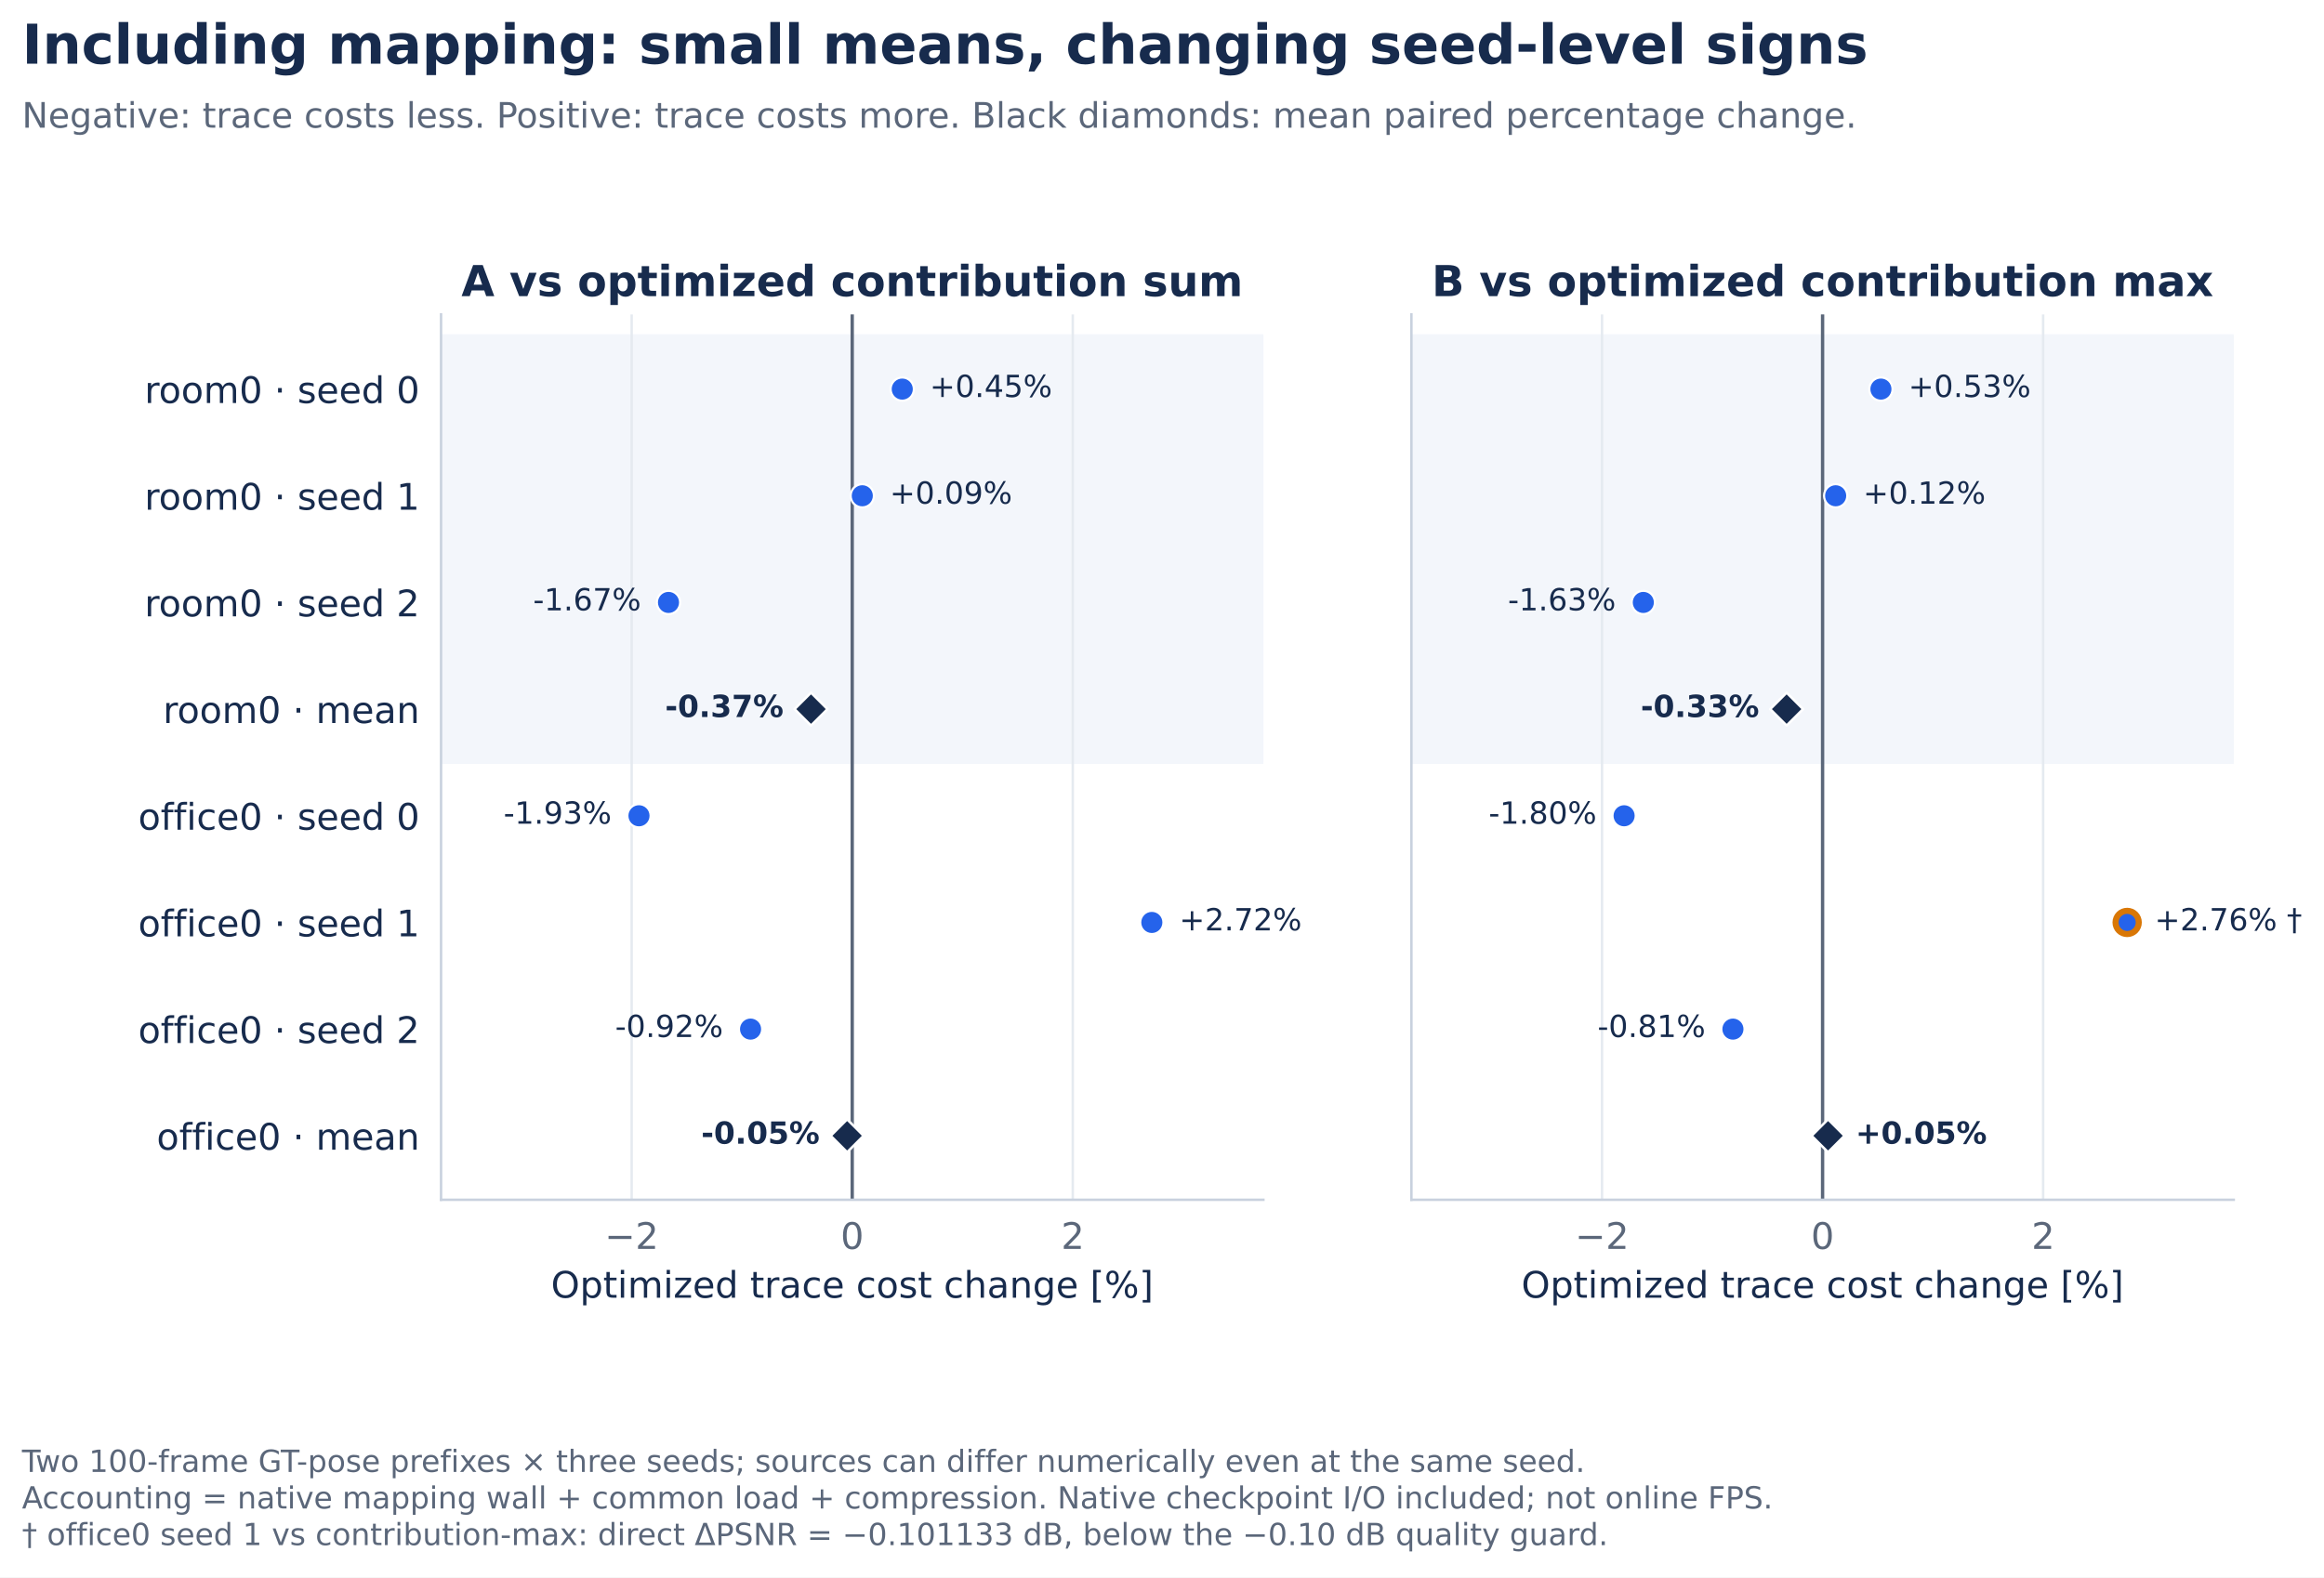
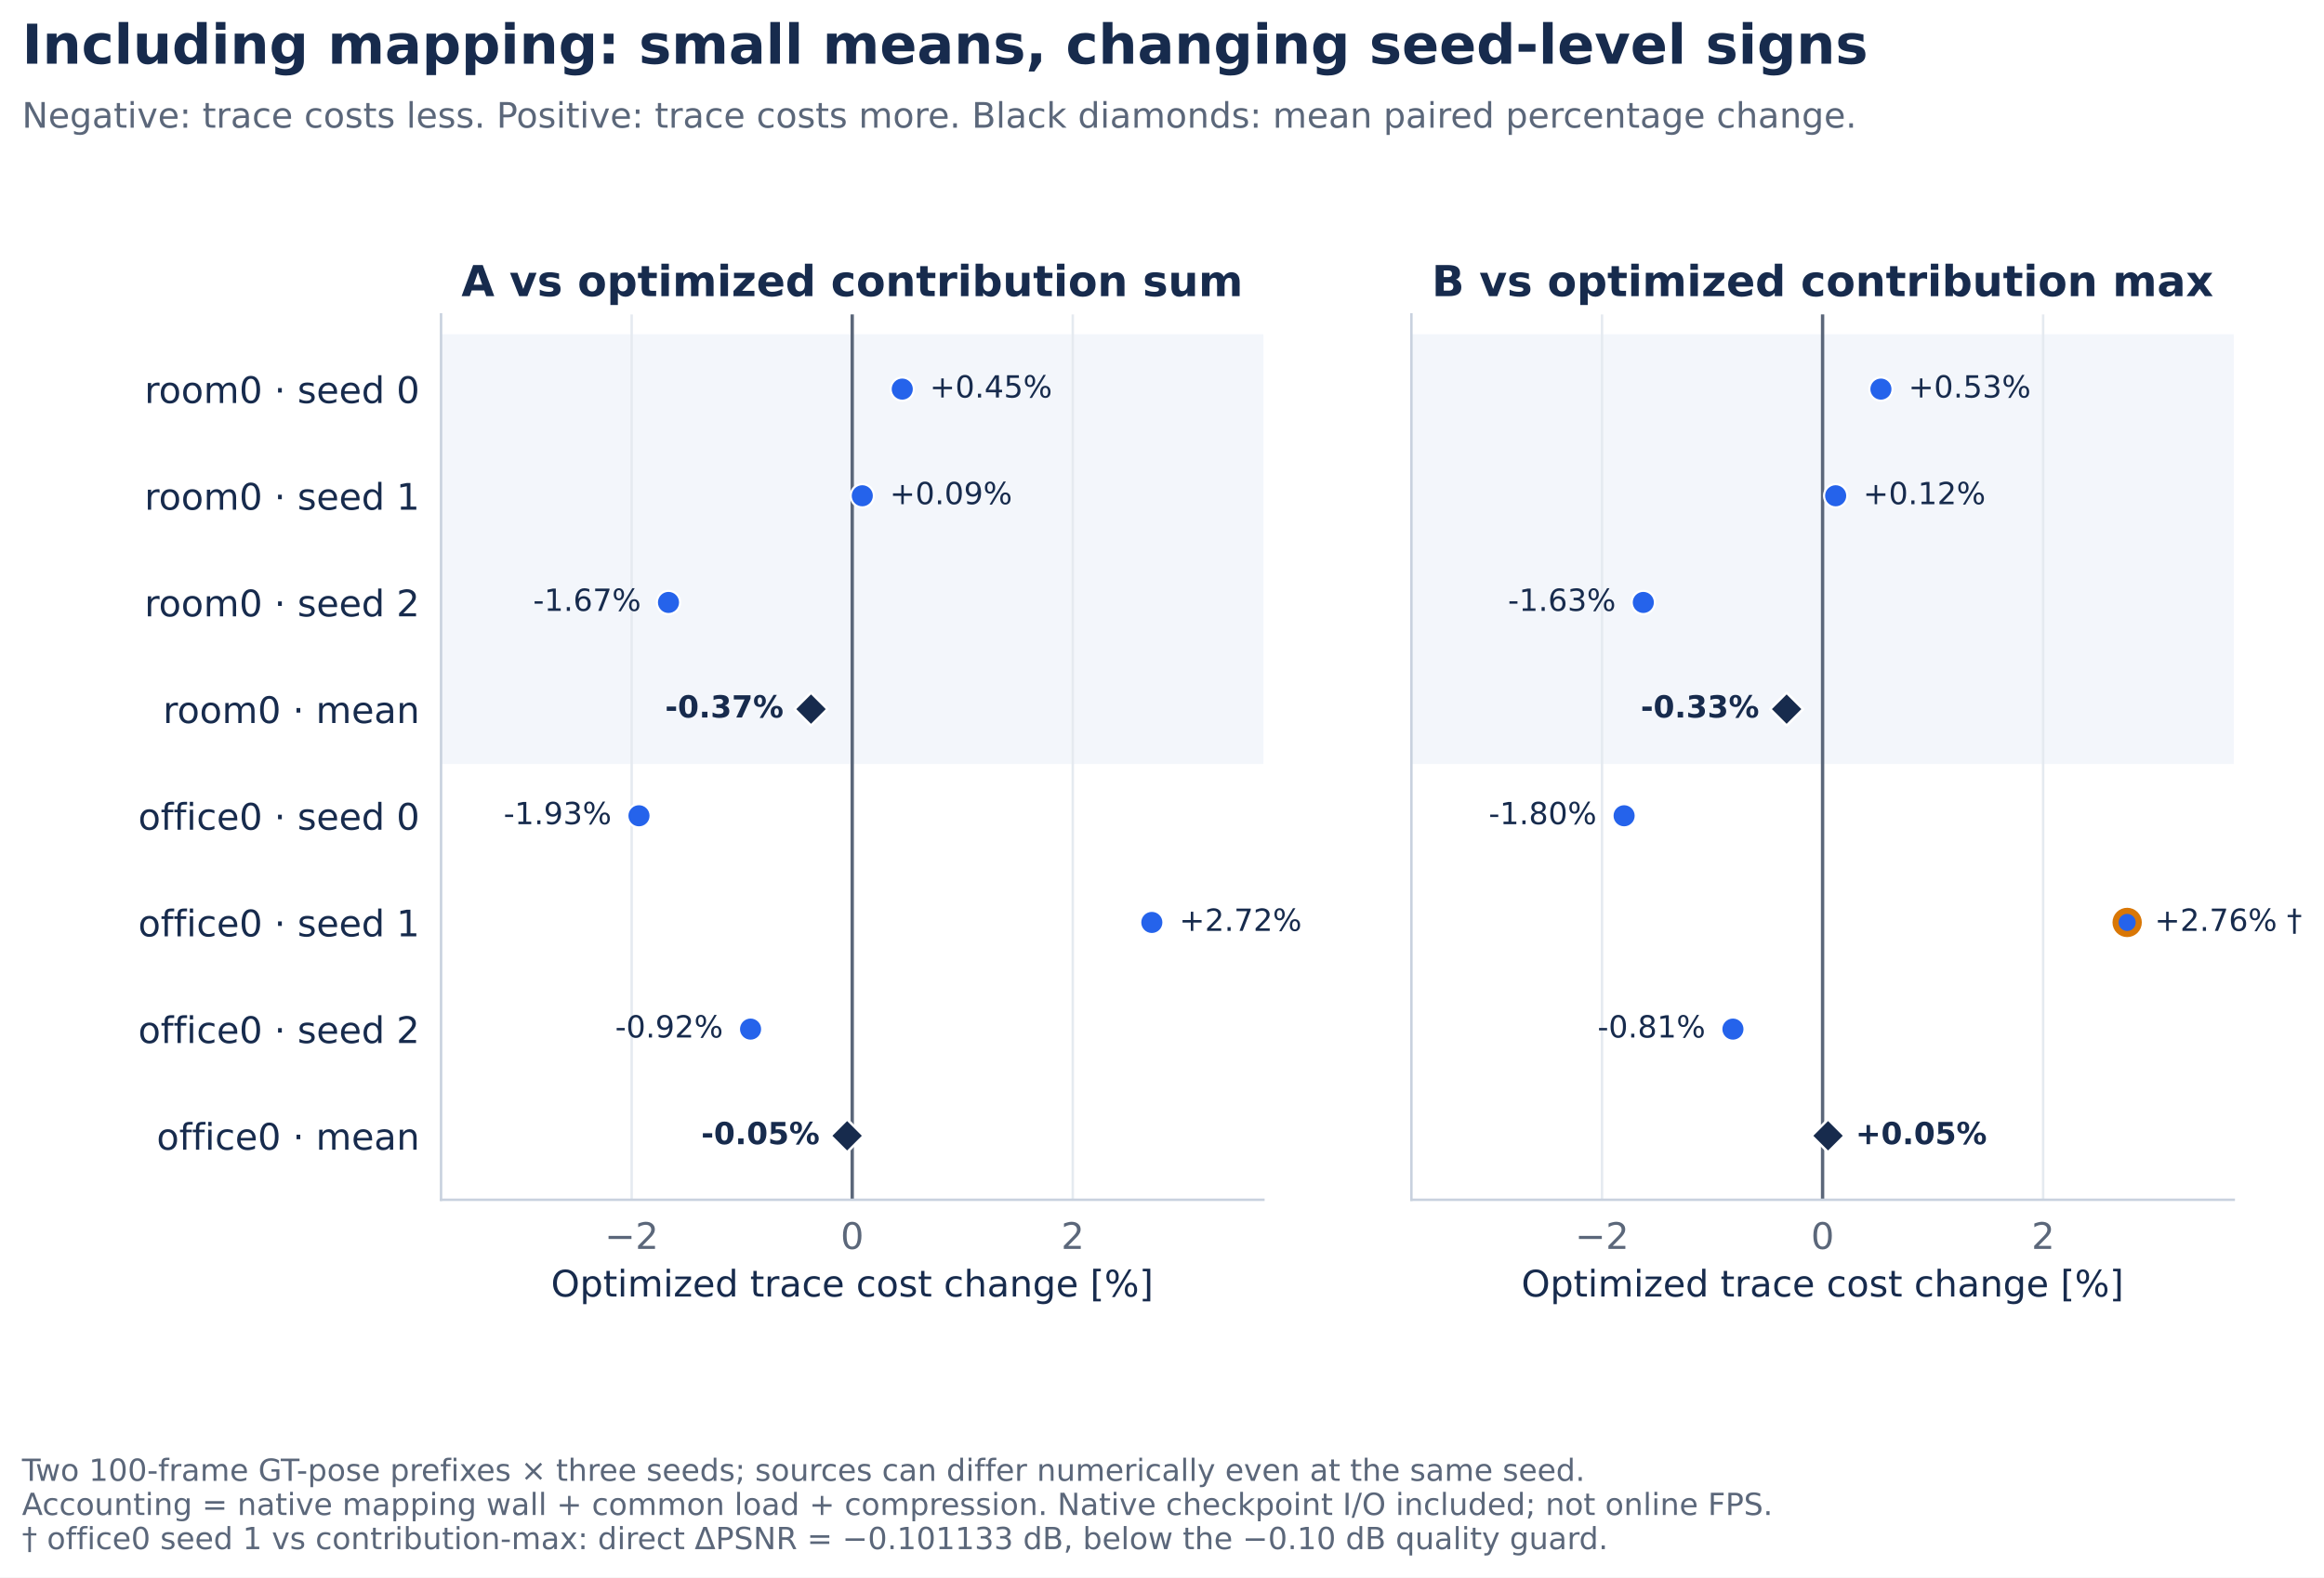
<svg xmlns="http://www.w3.org/2000/svg" xmlns:xlink="http://www.w3.org/1999/xlink" width="761.821pt" height="517.248pt" viewBox="0 0 761.821 517.248" version="1.1">
  <defs>
    <style type="text/css">*{stroke-linejoin: round; stroke-linecap: butt}</style>
  </defs>
  <g id="figure_1">
    <g id="patch_1">
      <path d="M 0 517.248  L 761.821 517.248  L 761.821 0  L 0 0  z " style="fill: #ffffff" />
    </g>
    <g id="axes_1">
      <g id="patch_2">
        <path d="M 144.576 393.408  L 414.147 393.408  L 414.147 103.104  L 144.576 103.104  z " style="fill: #ffffff" />
      </g>
      <g id="patch_3">
-         <path d="M 144.576 110.099  L 414.147 110.099  L 414.147 250.005  L 144.576 250.005  z " clip-path="url(#p22766bcdbd)" style="fill: #f3f6fb; stroke: #f3f6fb; stroke-linejoin: miter" />
+         <path d="M 144.576 110.099  L 414.147 110.099  L 414.147 250.005  L 144.576 250.005  z " clip-path="url(#p7cb976e513)" style="fill: #f3f6fb; stroke: #f3f6fb; stroke-linejoin: miter" />
      </g>
      <g id="matplotlib.axis_1">
        <g id="xtick_1">
          <g id="line2d_1">
-             <path d="M 207.063 393.408  L 207.063 103.104  " clip-path="url(#p22766bcdbd)" style="fill: none; stroke: #e5eaf0; stroke-width: 0.8; stroke-linecap: square" />
+             <path d="M 207.063 393.408  L 207.063 103.104  " clip-path="url(#p7cb976e513)" style="fill: none; stroke: #e5eaf0; stroke-width: 0.8; stroke-linecap: square" />
          </g>
          <g id="line2d_2" />
          <g id="text_1">
-             <text style="font-size: 12px; font-family: 'DejaVu Sans'; text-anchor: middle; fill: #5b677a" x="207.063" y="409.525" transform="rotate(-0 207.0626 409.5252)">−2</text>
+             <text style="font-size: 12px; font-family: 'DejaVu Sans'; text-anchor: middle; fill: #5b677a" x="207.063" y="409.526" transform="rotate(-0 207.0626 409.5261)">−2</text>
          </g>
        </g>
        <g id="xtick_2">
          <g id="line2d_3">
-             <path d="M 279.361 393.408  L 279.361 103.104  " clip-path="url(#p22766bcdbd)" style="fill: none; stroke: #e5eaf0; stroke-width: 0.8; stroke-linecap: square" />
+             <path d="M 279.361 393.408  L 279.361 103.104  " clip-path="url(#p7cb976e513)" style="fill: none; stroke: #e5eaf0; stroke-width: 0.8; stroke-linecap: square" />
          </g>
          <g id="line2d_4" />
          <g id="text_2">
-             <text style="font-size: 12px; font-family: 'DejaVu Sans'; text-anchor: middle; fill: #5b677a" x="279.361" y="409.525" transform="rotate(-0 279.3613 409.5252)">0</text>
+             <text style="font-size: 12px; font-family: 'DejaVu Sans'; text-anchor: middle; fill: #5b677a" x="279.361" y="409.526" transform="rotate(-0 279.3613 409.5261)">0</text>
          </g>
        </g>
        <g id="xtick_3">
          <g id="line2d_5">
-             <path d="M 351.66 393.408  L 351.66 103.104  " clip-path="url(#p22766bcdbd)" style="fill: none; stroke: #e5eaf0; stroke-width: 0.8; stroke-linecap: square" />
+             <path d="M 351.66 393.408  L 351.66 103.104  " clip-path="url(#p7cb976e513)" style="fill: none; stroke: #e5eaf0; stroke-width: 0.8; stroke-linecap: square" />
          </g>
          <g id="line2d_6" />
          <g id="text_3">
-             <text style="font-size: 12px; font-family: 'DejaVu Sans'; text-anchor: middle; fill: #5b677a" x="351.66" y="409.525" transform="rotate(-0 351.66 409.5252)">2</text>
+             <text style="font-size: 12px; font-family: 'DejaVu Sans'; text-anchor: middle; fill: #5b677a" x="351.66" y="409.526" transform="rotate(-0 351.66 409.5261)">2</text>
          </g>
        </g>
        <g id="text_4">
-           <text style="font-size: 12px; font-family: 'DejaVu Sans'; text-anchor: middle; fill: #172b4d" x="279.361" y="425.526" transform="rotate(-0 279.3613 425.5261)">Optimized trace cost change [%]</text>
+           <text style="font-size: 12px; font-family: 'DejaVu Sans'; text-anchor: middle; fill: #172b4d" x="279.361" y="425.14" transform="rotate(-0 279.3613 425.1399)">Optimized trace cost change [%]</text>
        </g>
      </g>
      <g id="matplotlib.axis_2">
        <g id="ytick_1">
          <g id="line2d_7" />
          <g id="text_5">
            <text style="font-size: 12px; font-family: 'DejaVu Sans'; text-anchor: end; fill: #172b4d" x="137.576" y="132.147" transform="rotate(-0 137.576 132.1465)">room0 · seed 0</text>
          </g>
        </g>
        <g id="ytick_2">
          <g id="line2d_8" />
          <g id="text_6">
            <text style="font-size: 12px; font-family: 'DejaVu Sans'; text-anchor: end; fill: #172b4d" x="137.576" y="167.123" transform="rotate(-0 137.576 167.1229)">room0 · seed 1</text>
          </g>
        </g>
        <g id="ytick_3">
          <g id="line2d_9" />
          <g id="text_7">
            <text style="font-size: 12px; font-family: 'DejaVu Sans'; text-anchor: end; fill: #172b4d" x="137.576" y="202.099" transform="rotate(-0 137.576 202.0993)">room0 · seed 2</text>
          </g>
        </g>
        <g id="ytick_4">
          <g id="line2d_10" />
          <g id="text_8">
-             <text style="font-size: 12px; font-family: 'DejaVu Sans'; text-anchor: end; fill: #172b4d" x="137.576" y="237.075" transform="rotate(-0 137.576 237.0752)">room0 · mean</text>
+             <text style="font-size: 12px; font-family: 'DejaVu Sans'; text-anchor: end; fill: #172b4d" x="137.576" y="237.076" transform="rotate(-0 137.576 237.0757)">room0 · mean</text>
          </g>
        </g>
        <g id="ytick_5">
          <g id="line2d_11" />
          <g id="text_9">
            <text style="font-size: 12px; font-family: 'DejaVu Sans'; text-anchor: end; fill: #172b4d" x="137.576" y="272.052" transform="rotate(-0 137.576 272.0521)">office0 · seed 0</text>
          </g>
        </g>
        <g id="ytick_6">
          <g id="line2d_12" />
          <g id="text_10">
            <text style="font-size: 12px; font-family: 'DejaVu Sans'; text-anchor: end; fill: #172b4d" x="137.576" y="307.028" transform="rotate(-0 137.576 307.0285)">office0 · seed 1</text>
          </g>
        </g>
        <g id="ytick_7">
          <g id="line2d_13" />
          <g id="text_11">
            <text style="font-size: 12px; font-family: 'DejaVu Sans'; text-anchor: end; fill: #172b4d" x="137.576" y="342.005" transform="rotate(-0 137.576 342.0048)">office0 · seed 2</text>
          </g>
        </g>
        <g id="ytick_8">
          <g id="line2d_14" />
          <g id="text_12">
            <text style="font-size: 12px; font-family: 'DejaVu Sans'; text-anchor: end; fill: #172b4d" x="137.576" y="376.981" transform="rotate(-0 137.576 376.9812)">office0 · mean</text>
          </g>
        </g>
      </g>
      <g id="line2d_15">
-         <path d="M 279.361 393.408  L 279.361 103.104  " clip-path="url(#p22766bcdbd)" style="fill: none; stroke: #5b677a; stroke-width: 1.1; stroke-linecap: square" />
+         <path d="M 279.361 393.408  L 279.361 103.104  " clip-path="url(#p7cb976e513)" style="fill: none; stroke: #5b677a; stroke-width: 1.1; stroke-linecap: square" />
      </g>
      <g id="patch_4">
        <path d="M 144.576 393.408  L 144.576 103.104  " style="fill: none; stroke: #c8d1de; stroke-width: 0.8; stroke-linejoin: miter; stroke-linecap: square" />
      </g>
      <g id="patch_5">
        <path d="M 144.576 393.408  L 414.147 393.408  " style="fill: none; stroke: #c8d1de; stroke-width: 0.8; stroke-linejoin: miter; stroke-linecap: square" />
      </g>
      <g id="text_13">
-         <text style="font-size: 10px; font-family: 'DejaVu Sans'; text-anchor: start; fill: #172b4d" x="304.764" y="130.185" transform="rotate(-0 304.7643 130.1851)">+0.45%</text>
+         <text style="font-size: 10px; font-family: 'DejaVu Sans'; text-anchor: start; fill: #172b4d" x="304.764" y="130.347" transform="rotate(-0 304.7643 130.3468)">+0.45%</text>
      </g>
      <g id="text_14">
-         <text style="font-size: 10px; font-family: 'DejaVu Sans'; text-anchor: start; fill: #172b4d" x="291.664" y="165.162" transform="rotate(-0 291.6644 165.1615)">+0.09%</text>
+         <text style="font-size: 10px; font-family: 'DejaVu Sans'; text-anchor: start; fill: #172b4d" x="291.664" y="165.323" transform="rotate(-0 291.6644 165.3232)">+0.09%</text>
      </g>
      <g id="text_15">
-         <text style="font-size: 10px; font-family: 'DejaVu Sans'; text-anchor: end; fill: #172b4d" x="210.137" y="200.138" transform="rotate(-0 210.137 200.1379)">-1.67%</text>
+         <text style="font-size: 10px; font-family: 'DejaVu Sans'; text-anchor: end; fill: #172b4d" x="210.137" y="200.3" transform="rotate(-0 210.137 200.2996)">-1.67%</text>
      </g>
      <g id="text_16">
-         <text style="font-weight: 700; font-size: 10px; font-family: 'DejaVu Sans'; text-anchor: end; fill: #172b4d" x="256.855" y="235.114" transform="rotate(-0 256.8552 235.1143)">-0.37%</text>
+         <text style="font-weight: 700; font-size: 10px; font-family: 'DejaVu Sans'; text-anchor: end; fill: #172b4d" x="256.855" y="235.276" transform="rotate(-0 256.8552 235.276)">-0.37%</text>
      </g>
      <g id="text_17">
-         <text style="font-size: 10px; font-family: 'DejaVu Sans'; text-anchor: end; fill: #172b4d" x="200.464" y="270.091" transform="rotate(-0 200.4642 270.0907)">-1.93%</text>
+         <text style="font-size: 10px; font-family: 'DejaVu Sans'; text-anchor: end; fill: #172b4d" x="200.464" y="270.252" transform="rotate(-0 200.4642 270.2524)">-1.93%</text>
      </g>
      <g id="text_18">
-         <text style="font-size: 10px; font-family: 'DejaVu Sans'; text-anchor: start; fill: #172b4d" x="386.577" y="305.067" transform="rotate(-0 386.577 305.0671)">+2.72%</text>
+         <text style="font-size: 10px; font-family: 'DejaVu Sans'; text-anchor: start; fill: #172b4d" x="386.577" y="305.229" transform="rotate(-0 386.577 305.2288)">+2.72%</text>
      </g>
      <g id="text_19">
-         <text style="font-size: 10px; font-family: 'DejaVu Sans'; text-anchor: end; fill: #172b4d" x="237.039" y="340.043" transform="rotate(-0 237.0392 340.0434)">-0.92%</text>
+         <text style="font-size: 10px; font-family: 'DejaVu Sans'; text-anchor: end; fill: #172b4d" x="237.039" y="340.205" transform="rotate(-0 237.0392 340.2052)">-0.92%</text>
      </g>
      <g id="text_20">
-         <text style="font-weight: 700; font-size: 10px; font-family: 'DejaVu Sans'; text-anchor: end; fill: #172b4d" x="268.693" y="375.02" transform="rotate(-0 268.6935 375.0198)">-0.05%</text>
+         <text style="font-weight: 700; font-size: 10px; font-family: 'DejaVu Sans'; text-anchor: end; fill: #172b4d" x="268.693" y="375.182" transform="rotate(-0 268.6935 375.1815)">-0.05%</text>
      </g>
      <g id="text_21">
        <text style="font-weight: 700; font-size: 14px; font-family: 'DejaVu Sans'; text-anchor: middle; fill: #172b4d" x="279.361" y="97.104" transform="rotate(-0 279.3613 97.104)">A  vs optimized contribution sum</text>
      </g>
      <g id="PathCollection_1">
        <defs>
          <path id="m4bd2489266" d="M 0 3.808  C 1.01 3.808 1.979 3.407 2.693 2.693  C 3.407 1.979 3.808 1.01 3.808 0  C 3.808 -1.01 3.407 -1.979 2.693 -2.693  C 1.979 -3.407 1.01 -3.808 0 -3.808  C -1.01 -3.808 -1.979 -3.407 -2.693 -2.693  C -3.407 -1.979 -3.808 -1.01 -3.808 0  C -3.808 1.01 -3.407 1.979 -2.693 2.693  C -1.979 3.407 -1.01 3.808 0 3.808  z " style="stroke: #ffffff; stroke-width: 0.7" />
        </defs>
-         <g clip-path="url(#p22766bcdbd)">
+         <g clip-path="url(#p7cb976e513)">
          <use xlink:href="#m4bd2489266" x="295.764" y="127.587" style="fill: #2563eb; stroke: #ffffff; stroke-width: 0.7" />
        </g>
      </g>
      <g id="PathCollection_2">
-         <g clip-path="url(#p22766bcdbd)">
+         <g clip-path="url(#p7cb976e513)">
          <use xlink:href="#m4bd2489266" x="282.664" y="162.564" style="fill: #2563eb; stroke: #ffffff; stroke-width: 0.7" />
        </g>
      </g>
      <g id="PathCollection_3">
-         <g clip-path="url(#p22766bcdbd)">
+         <g clip-path="url(#p7cb976e513)">
          <use xlink:href="#m4bd2489266" x="219.137" y="197.54" style="fill: #2563eb; stroke: #ffffff; stroke-width: 0.7" />
        </g>
      </g>
      <g id="PathCollection_4">
-         <g clip-path="url(#p22766bcdbd)">
+         <g clip-path="url(#p7cb976e513)">
          <use xlink:href="#m4bd2489266" x="209.464" y="267.493" style="fill: #2563eb; stroke: #ffffff; stroke-width: 0.7" />
        </g>
      </g>
      <g id="PathCollection_5">
-         <g clip-path="url(#p22766bcdbd)">
+         <g clip-path="url(#p7cb976e513)">
          <use xlink:href="#m4bd2489266" x="377.577" y="302.469" style="fill: #2563eb; stroke: #ffffff; stroke-width: 0.7" />
        </g>
      </g>
      <g id="PathCollection_6">
-         <g clip-path="url(#p22766bcdbd)">
+         <g clip-path="url(#p7cb976e513)">
          <use xlink:href="#m4bd2489266" x="246.039" y="337.446" style="fill: #2563eb; stroke: #ffffff; stroke-width: 0.7" />
        </g>
      </g>
      <g id="PathCollection_7">
        <defs>
          <path id="mc7640eb155" d="M -0 5.385  L 5.385 0  L 0 -5.385  L -5.385 -0  z " style="stroke: #ffffff; stroke-width: 0.8" />
        </defs>
-         <g clip-path="url(#p22766bcdbd)">
+         <g clip-path="url(#p7cb976e513)">
          <use xlink:href="#mc7640eb155" x="265.855" y="232.517" style="fill: #172b4d; stroke: #ffffff; stroke-width: 0.8" />
        </g>
      </g>
      <g id="PathCollection_8">
-         <g clip-path="url(#p22766bcdbd)">
+         <g clip-path="url(#p7cb976e513)">
          <use xlink:href="#mc7640eb155" x="277.693" y="372.422" style="fill: #172b4d; stroke: #ffffff; stroke-width: 0.8" />
        </g>
      </g>
    </g>
    <g id="axes_2">
      <g id="patch_6">
        <path d="M 462.669 393.408  L 732.24 393.408  L 732.24 103.104  L 462.669 103.104  z " style="fill: #ffffff" />
      </g>
      <g id="patch_7">
-         <path d="M 462.669 110.099  L 732.24 110.099  L 732.24 250.005  L 462.669 250.005  z " clip-path="url(#p1d99450d12)" style="fill: #f3f6fb; stroke: #f3f6fb; stroke-linejoin: miter" />
+         <path d="M 462.669 110.099  L 732.24 110.099  L 732.24 250.005  L 462.669 250.005  z " clip-path="url(#pcd9eab9dcb)" style="fill: #f3f6fb; stroke: #f3f6fb; stroke-linejoin: miter" />
      </g>
      <g id="matplotlib.axis_3">
        <g id="xtick_4">
          <g id="line2d_16">
-             <path d="M 525.156 393.408  L 525.156 103.104  " clip-path="url(#p1d99450d12)" style="fill: none; stroke: #e5eaf0; stroke-width: 0.8; stroke-linecap: square" />
+             <path d="M 525.156 393.408  L 525.156 103.104  " clip-path="url(#pcd9eab9dcb)" style="fill: none; stroke: #e5eaf0; stroke-width: 0.8; stroke-linecap: square" />
          </g>
          <g id="line2d_17" />
          <g id="text_22">
-             <text style="font-size: 12px; font-family: 'DejaVu Sans'; text-anchor: middle; fill: #5b677a" x="525.156" y="409.525" transform="rotate(-0 525.156 409.5252)">−2</text>
+             <text style="font-size: 12px; font-family: 'DejaVu Sans'; text-anchor: middle; fill: #5b677a" x="525.156" y="409.526" transform="rotate(-0 525.156 409.5261)">−2</text>
          </g>
        </g>
        <g id="xtick_5">
          <g id="line2d_18">
-             <path d="M 597.455 393.408  L 597.455 103.104  " clip-path="url(#p1d99450d12)" style="fill: none; stroke: #e5eaf0; stroke-width: 0.8; stroke-linecap: square" />
+             <path d="M 597.455 393.408  L 597.455 103.104  " clip-path="url(#pcd9eab9dcb)" style="fill: none; stroke: #e5eaf0; stroke-width: 0.8; stroke-linecap: square" />
          </g>
          <g id="line2d_19" />
          <g id="text_23">
-             <text style="font-size: 12px; font-family: 'DejaVu Sans'; text-anchor: middle; fill: #5b677a" x="597.455" y="409.525" transform="rotate(-0 597.4547 409.5252)">0</text>
+             <text style="font-size: 12px; font-family: 'DejaVu Sans'; text-anchor: middle; fill: #5b677a" x="597.455" y="409.526" transform="rotate(-0 597.4547 409.5261)">0</text>
          </g>
        </g>
        <g id="xtick_6">
          <g id="line2d_20">
-             <path d="M 669.753 393.408  L 669.753 103.104  " clip-path="url(#p1d99450d12)" style="fill: none; stroke: #e5eaf0; stroke-width: 0.8; stroke-linecap: square" />
+             <path d="M 669.753 393.408  L 669.753 103.104  " clip-path="url(#pcd9eab9dcb)" style="fill: none; stroke: #e5eaf0; stroke-width: 0.8; stroke-linecap: square" />
          </g>
          <g id="line2d_21" />
          <g id="text_24">
-             <text style="font-size: 12px; font-family: 'DejaVu Sans'; text-anchor: middle; fill: #5b677a" x="669.753" y="409.525" transform="rotate(-0 669.7534 409.5252)">2</text>
+             <text style="font-size: 12px; font-family: 'DejaVu Sans'; text-anchor: middle; fill: #5b677a" x="669.753" y="409.526" transform="rotate(-0 669.7534 409.5261)">2</text>
          </g>
        </g>
        <g id="text_25">
-           <text style="font-size: 12px; font-family: 'DejaVu Sans'; text-anchor: middle; fill: #172b4d" x="597.455" y="425.526" transform="rotate(-0 597.4547 425.5261)">Optimized trace cost change [%]</text>
+           <text style="font-size: 12px; font-family: 'DejaVu Sans'; text-anchor: middle; fill: #172b4d" x="597.455" y="425.14" transform="rotate(-0 597.4547 425.1399)">Optimized trace cost change [%]</text>
        </g>
      </g>
      <g id="matplotlib.axis_4">
        <g id="ytick_9">
          <g id="line2d_22" />
        </g>
        <g id="ytick_10">
          <g id="line2d_23" />
        </g>
        <g id="ytick_11">
          <g id="line2d_24" />
        </g>
        <g id="ytick_12">
          <g id="line2d_25" />
        </g>
        <g id="ytick_13">
          <g id="line2d_26" />
        </g>
        <g id="ytick_14">
          <g id="line2d_27" />
        </g>
        <g id="ytick_15">
          <g id="line2d_28" />
        </g>
        <g id="ytick_16">
          <g id="line2d_29" />
        </g>
      </g>
      <g id="line2d_30">
-         <path d="M 597.455 393.408  L 597.455 103.104  " clip-path="url(#p1d99450d12)" style="fill: none; stroke: #5b677a; stroke-width: 1.1; stroke-linecap: square" />
+         <path d="M 597.455 393.408  L 597.455 103.104  " clip-path="url(#pcd9eab9dcb)" style="fill: none; stroke: #5b677a; stroke-width: 1.1; stroke-linecap: square" />
      </g>
      <g id="patch_8">
        <path d="M 462.669 393.408  L 462.669 103.104  " style="fill: none; stroke: #c8d1de; stroke-width: 0.8; stroke-linejoin: miter; stroke-linecap: square" />
      </g>
      <g id="patch_9">
        <path d="M 462.669 393.408  L 732.24 393.408  " style="fill: none; stroke: #c8d1de; stroke-width: 0.8; stroke-linejoin: miter; stroke-linecap: square" />
      </g>
      <g id="text_26">
-         <text style="font-size: 10px; font-family: 'DejaVu Sans'; text-anchor: start; fill: #172b4d" x="625.579" y="130.185" transform="rotate(-0 625.5789 130.1851)">+0.53%</text>
+         <text style="font-size: 10px; font-family: 'DejaVu Sans'; text-anchor: start; fill: #172b4d" x="625.579" y="130.347" transform="rotate(-0 625.5789 130.3468)">+0.53%</text>
      </g>
      <g id="text_27">
-         <text style="font-size: 10px; font-family: 'DejaVu Sans'; text-anchor: start; fill: #172b4d" x="610.741" y="165.162" transform="rotate(-0 610.7412 165.1615)">+0.12%</text>
+         <text style="font-size: 10px; font-family: 'DejaVu Sans'; text-anchor: start; fill: #172b4d" x="610.741" y="165.323" transform="rotate(-0 610.7412 165.3232)">+0.12%</text>
      </g>
      <g id="text_28">
-         <text style="font-size: 10px; font-family: 'DejaVu Sans'; text-anchor: end; fill: #172b4d" x="529.686" y="200.138" transform="rotate(-0 529.686 200.1379)">-1.63%</text>
+         <text style="font-size: 10px; font-family: 'DejaVu Sans'; text-anchor: end; fill: #172b4d" x="529.686" y="200.3" transform="rotate(-0 529.686 200.2996)">-1.63%</text>
      </g>
      <g id="text_29">
-         <text style="font-weight: 700; font-size: 10px; font-family: 'DejaVu Sans'; text-anchor: end; fill: #172b4d" x="576.669" y="235.114" transform="rotate(-0 576.6687 235.1143)">-0.33%</text>
+         <text style="font-weight: 700; font-size: 10px; font-family: 'DejaVu Sans'; text-anchor: end; fill: #172b4d" x="576.669" y="235.276" transform="rotate(-0 576.6687 235.276)">-0.33%</text>
      </g>
      <g id="text_30">
-         <text style="font-size: 10px; font-family: 'DejaVu Sans'; text-anchor: end; fill: #172b4d" x="523.391" y="270.091" transform="rotate(-0 523.3908 270.0907)">-1.80%</text>
+         <text style="font-size: 10px; font-family: 'DejaVu Sans'; text-anchor: end; fill: #172b4d" x="523.391" y="270.252" transform="rotate(-0 523.3908 270.2524)">-1.80%</text>
      </g>
      <g id="text_31">
-         <text style="font-size: 10px; font-family: 'DejaVu Sans'; text-anchor: start; fill: #172b4d" x="706.296" y="305.067" transform="rotate(-0 706.2957 305.0671)">+2.76% †</text>
+         <text style="font-size: 10px; font-family: 'DejaVu Sans'; text-anchor: start; fill: #172b4d" x="706.296" y="305.229" transform="rotate(-0 706.2957 305.2288)">+2.76% †</text>
      </g>
      <g id="text_32">
-         <text style="font-size: 10px; font-family: 'DejaVu Sans'; text-anchor: end; fill: #172b4d" x="559.065" y="340.043" transform="rotate(-0 559.0651 340.0434)">-0.81%</text>
+         <text style="font-size: 10px; font-family: 'DejaVu Sans'; text-anchor: end; fill: #172b4d" x="559.065" y="340.205" transform="rotate(-0 559.0651 340.2052)">-0.81%</text>
      </g>
      <g id="text_33">
-         <text style="font-weight: 700; font-size: 10px; font-family: 'DejaVu Sans'; text-anchor: start; fill: #172b4d" x="608.251" y="375.02" transform="rotate(-0 608.2505 375.0198)">+0.05%</text>
+         <text style="font-weight: 700; font-size: 10px; font-family: 'DejaVu Sans'; text-anchor: start; fill: #172b4d" x="608.251" y="375.182" transform="rotate(-0 608.2505 375.1815)">+0.05%</text>
      </g>
      <g id="text_34">
        <text style="font-weight: 700; font-size: 14px; font-family: 'DejaVu Sans'; text-anchor: middle; fill: #172b4d" x="597.455" y="97.104" transform="rotate(-0 597.4547 97.104)">B  vs optimized contribution max</text>
      </g>
      <g id="PathCollection_9">
-         <g clip-path="url(#p1d99450d12)">
+         <g clip-path="url(#pcd9eab9dcb)">
          <use xlink:href="#m4bd2489266" x="616.579" y="127.587" style="fill: #2563eb; stroke: #ffffff; stroke-width: 0.7" />
        </g>
      </g>
      <g id="PathCollection_10">
-         <g clip-path="url(#p1d99450d12)">
+         <g clip-path="url(#pcd9eab9dcb)">
          <use xlink:href="#m4bd2489266" x="601.741" y="162.564" style="fill: #2563eb; stroke: #ffffff; stroke-width: 0.7" />
        </g>
      </g>
      <g id="PathCollection_11">
-         <g clip-path="url(#p1d99450d12)">
+         <g clip-path="url(#pcd9eab9dcb)">
          <use xlink:href="#m4bd2489266" x="538.686" y="197.54" style="fill: #2563eb; stroke: #ffffff; stroke-width: 0.7" />
        </g>
      </g>
      <g id="PathCollection_12">
-         <g clip-path="url(#p1d99450d12)">
+         <g clip-path="url(#pcd9eab9dcb)">
          <use xlink:href="#m4bd2489266" x="532.391" y="267.493" style="fill: #2563eb; stroke: #ffffff; stroke-width: 0.7" />
        </g>
      </g>
      <g id="PathCollection_13">
        <defs>
          <path id="m059f73db51" d="M 0 3.808  C 1.01 3.808 1.979 3.407 2.693 2.693  C 3.407 1.979 3.808 1.01 3.808 0  C 3.808 -1.01 3.407 -1.979 2.693 -2.693  C 1.979 -3.407 1.01 -3.808 0 -3.808  C -1.01 -3.808 -1.979 -3.407 -2.693 -2.693  C -3.407 -1.979 -3.808 -1.01 -3.808 0  C -3.808 1.01 -3.407 1.979 -2.693 2.693  C -1.979 3.407 -1.01 3.808 0 3.808  z " style="stroke: #d97706; stroke-width: 2" />
        </defs>
-         <g clip-path="url(#p1d99450d12)">
+         <g clip-path="url(#pcd9eab9dcb)">
          <use xlink:href="#m059f73db51" x="697.296" y="302.469" style="fill: #2563eb; stroke: #d97706; stroke-width: 2" />
        </g>
      </g>
      <g id="PathCollection_14">
-         <g clip-path="url(#p1d99450d12)">
+         <g clip-path="url(#pcd9eab9dcb)">
          <use xlink:href="#m4bd2489266" x="568.065" y="337.446" style="fill: #2563eb; stroke: #ffffff; stroke-width: 0.7" />
        </g>
      </g>
      <g id="PathCollection_15">
-         <g clip-path="url(#p1d99450d12)">
+         <g clip-path="url(#pcd9eab9dcb)">
          <use xlink:href="#mc7640eb155" x="585.669" y="232.517" style="fill: #172b4d; stroke: #ffffff; stroke-width: 0.8" />
        </g>
      </g>
      <g id="PathCollection_16">
-         <g clip-path="url(#p1d99450d12)">
+         <g clip-path="url(#pcd9eab9dcb)">
          <use xlink:href="#mc7640eb155" x="599.251" y="372.422" style="fill: #172b4d; stroke: #ffffff; stroke-width: 0.8" />
        </g>
      </g>
    </g>
    <g id="text_35">
      <text style="font-weight: 700; font-size: 18px; font-family: 'DejaVu Sans'; text-anchor: start; fill: #172b4d" x="7.2" y="20.877" transform="rotate(-0 7.2 20.87719)">Including mapping: small means, changing seed-level signs</text>
    </g>
    <g id="text_36">
      <text style="font-size: 11.5px; font-family: 'DejaVu Sans'; text-anchor: start; fill: #5b677a" x="7.2" y="41.858" transform="rotate(-0 7.2 41.8582)">Negative: trace costs less. Positive: trace costs more. Black diamonds: mean paired percentage change.</text>
    </g>
    <g id="text_37">
-       <text style="font-size: 10px; font-family: 'DejaVu Sans'; fill: #5b677a" transform="translate(7.2 482.6392)">Two 100-frame GT-pose prefixes × three seeds; sources can differ numerically even at the same seed.</text>
-       <text style="font-size: 10px; font-family: 'DejaVu Sans'; fill: #5b677a" transform="translate(7.2 494.6419)">Accounting = native mapping wall + common load + compression. Native checkpoint I/O included; not online FPS.</text>
-       <text style="font-size: 10px; font-family: 'DejaVu Sans'; fill: #5b677a" transform="translate(7.2 506.6447)">† office0 seed 1 vs contribution-max: direct ΔPSNR = −0.101133 dB, below the −0.10 dB quality guard.</text>
+       <text style="font-size: 10px; font-family: 'DejaVu Sans'; fill: #5b677a" transform="translate(7.2 485.5727)">Two 100-frame GT-pose prefixes × three seeds; sources can differ numerically even at the same seed.</text>
+       <text style="font-size: 10px; font-family: 'DejaVu Sans'; fill: #5b677a" transform="translate(7.2 496.7705)">Accounting = native mapping wall + common load + compression. Native checkpoint I/O included; not online FPS.</text>
+       <text style="font-size: 10px; font-family: 'DejaVu Sans'; fill: #5b677a" transform="translate(7.2 507.9683)">† office0 seed 1 vs contribution-max: direct ΔPSNR = −0.101133 dB, below the −0.10 dB quality guard.</text>
    </g>
  </g>
  <defs>
-     <clipPath id="p22766bcdbd">
+     <clipPath id="p7cb976e513">
      <rect x="144.576" y="103.104" width="269.571" height="290.304" />
    </clipPath>
-     <clipPath id="p1d99450d12">
+     <clipPath id="pcd9eab9dcb">
      <rect x="462.669" y="103.104" width="269.571" height="290.304" />
    </clipPath>
  </defs>
</svg>
